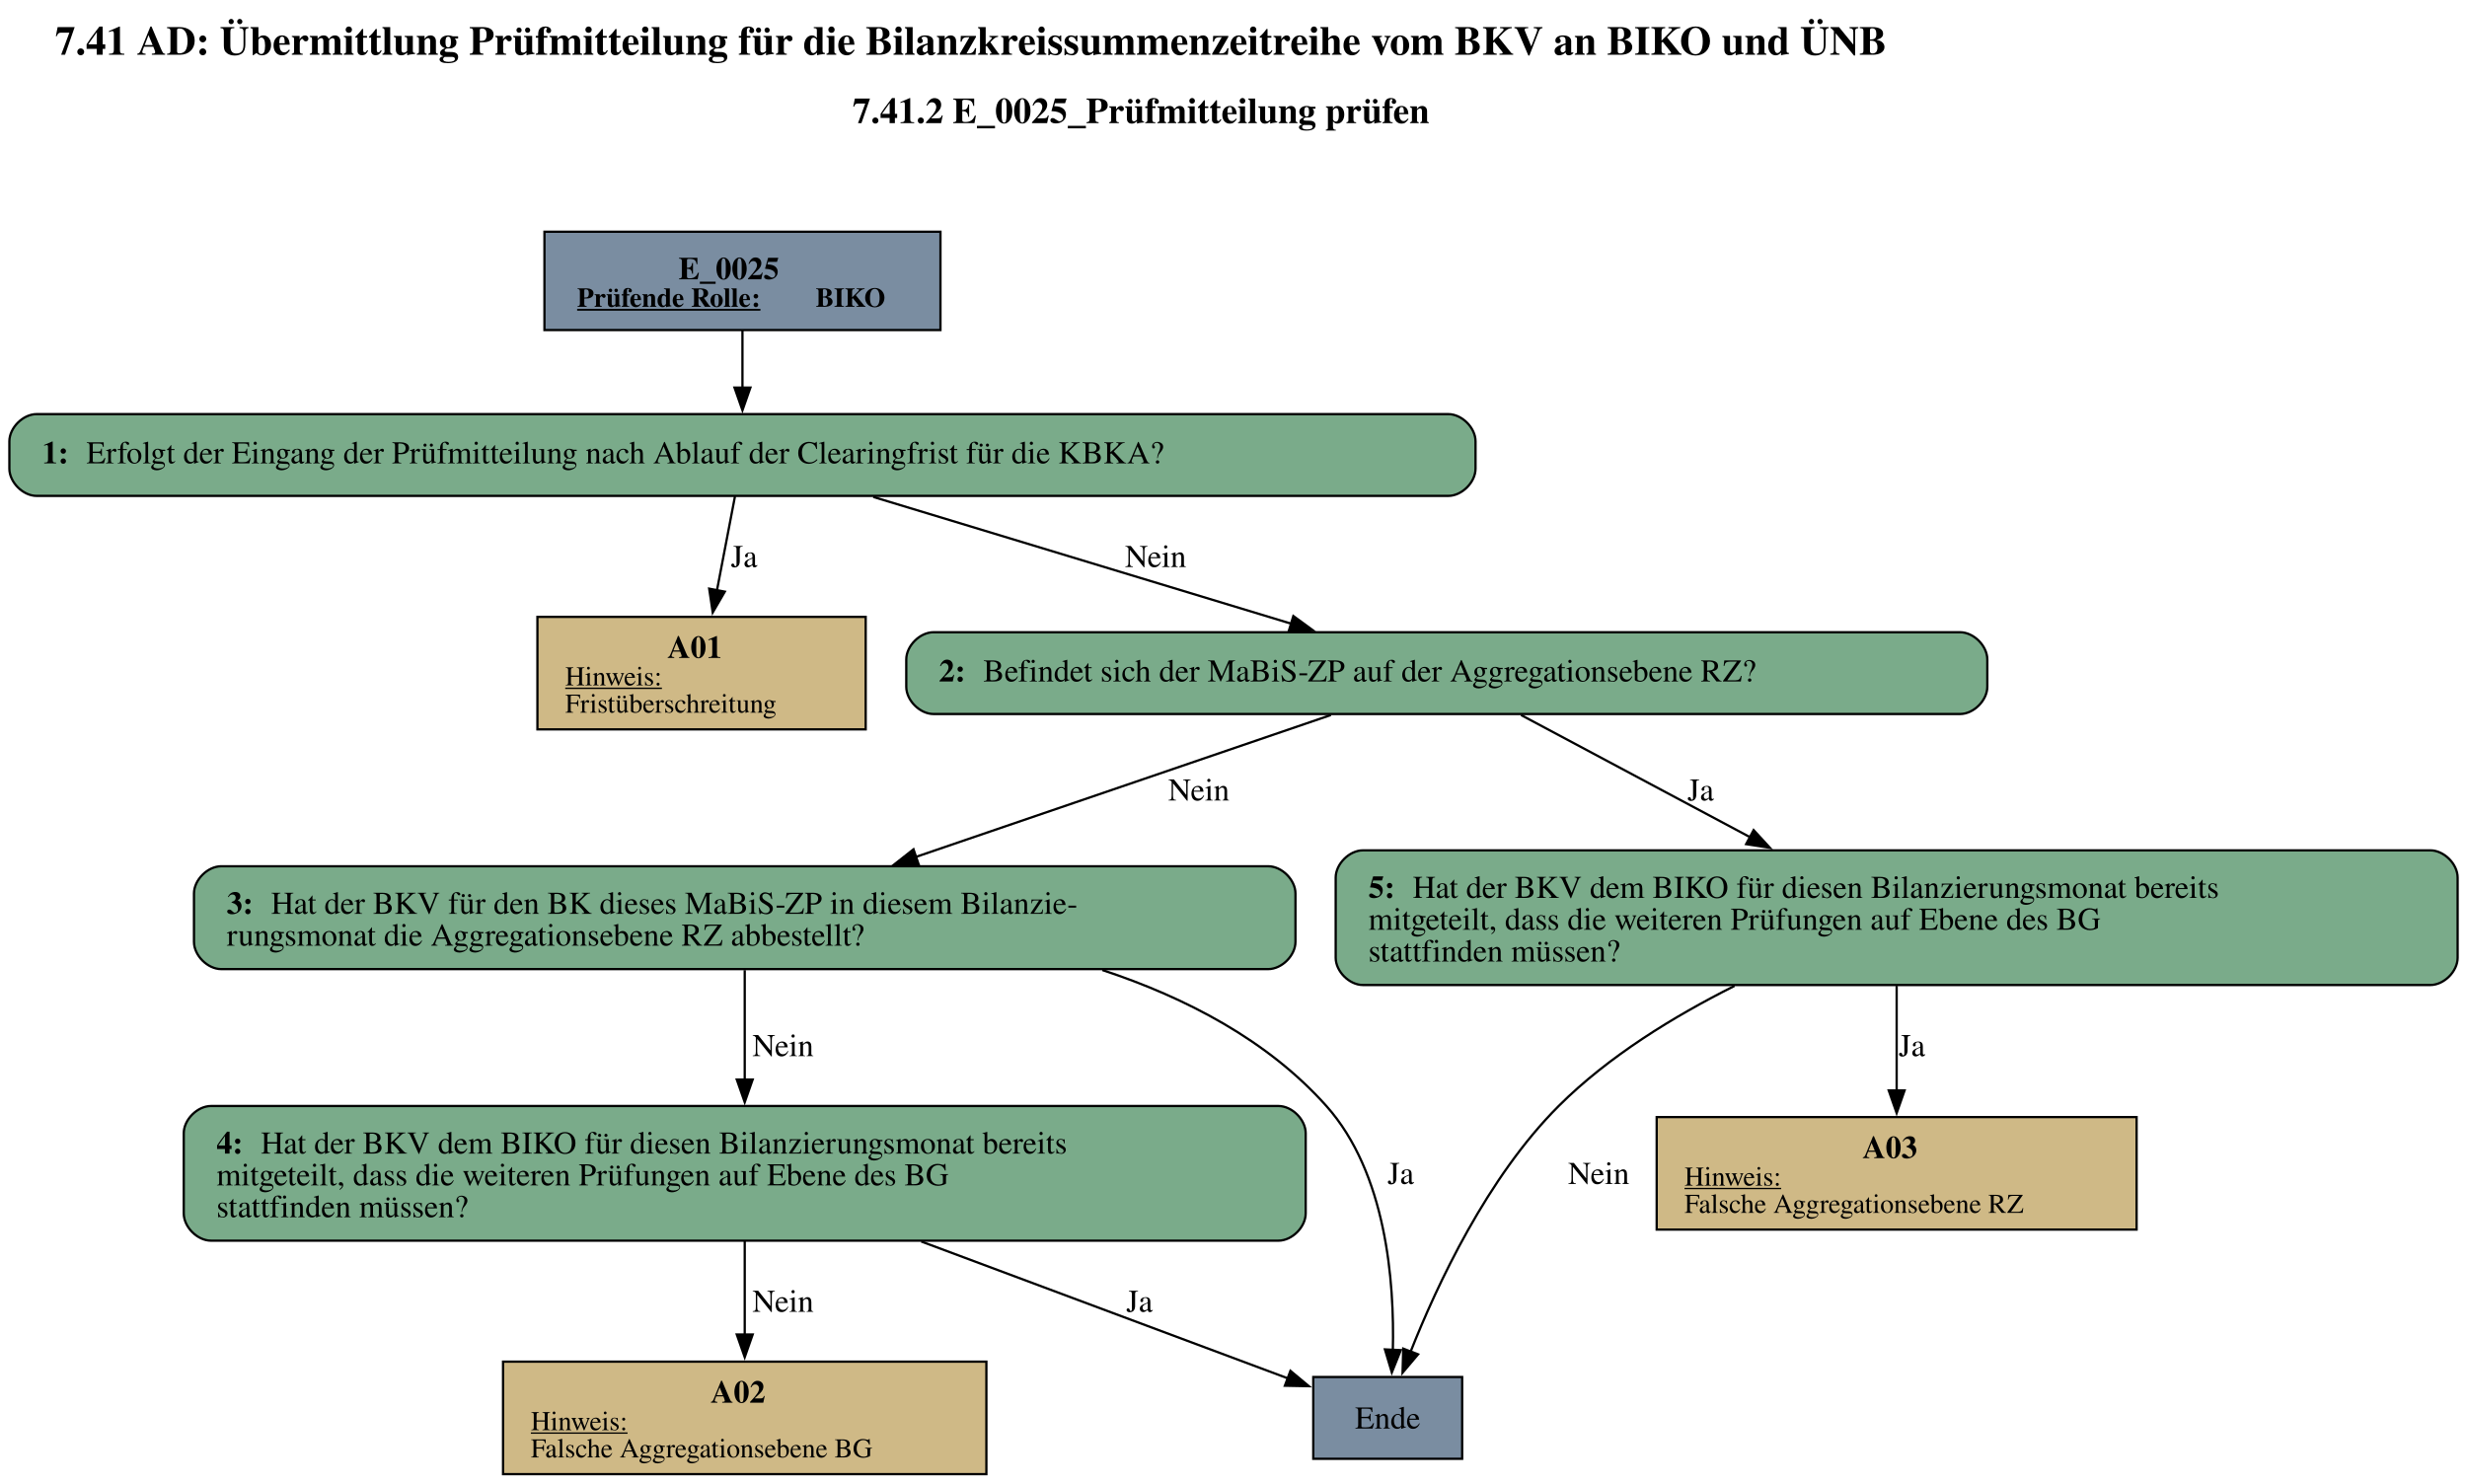
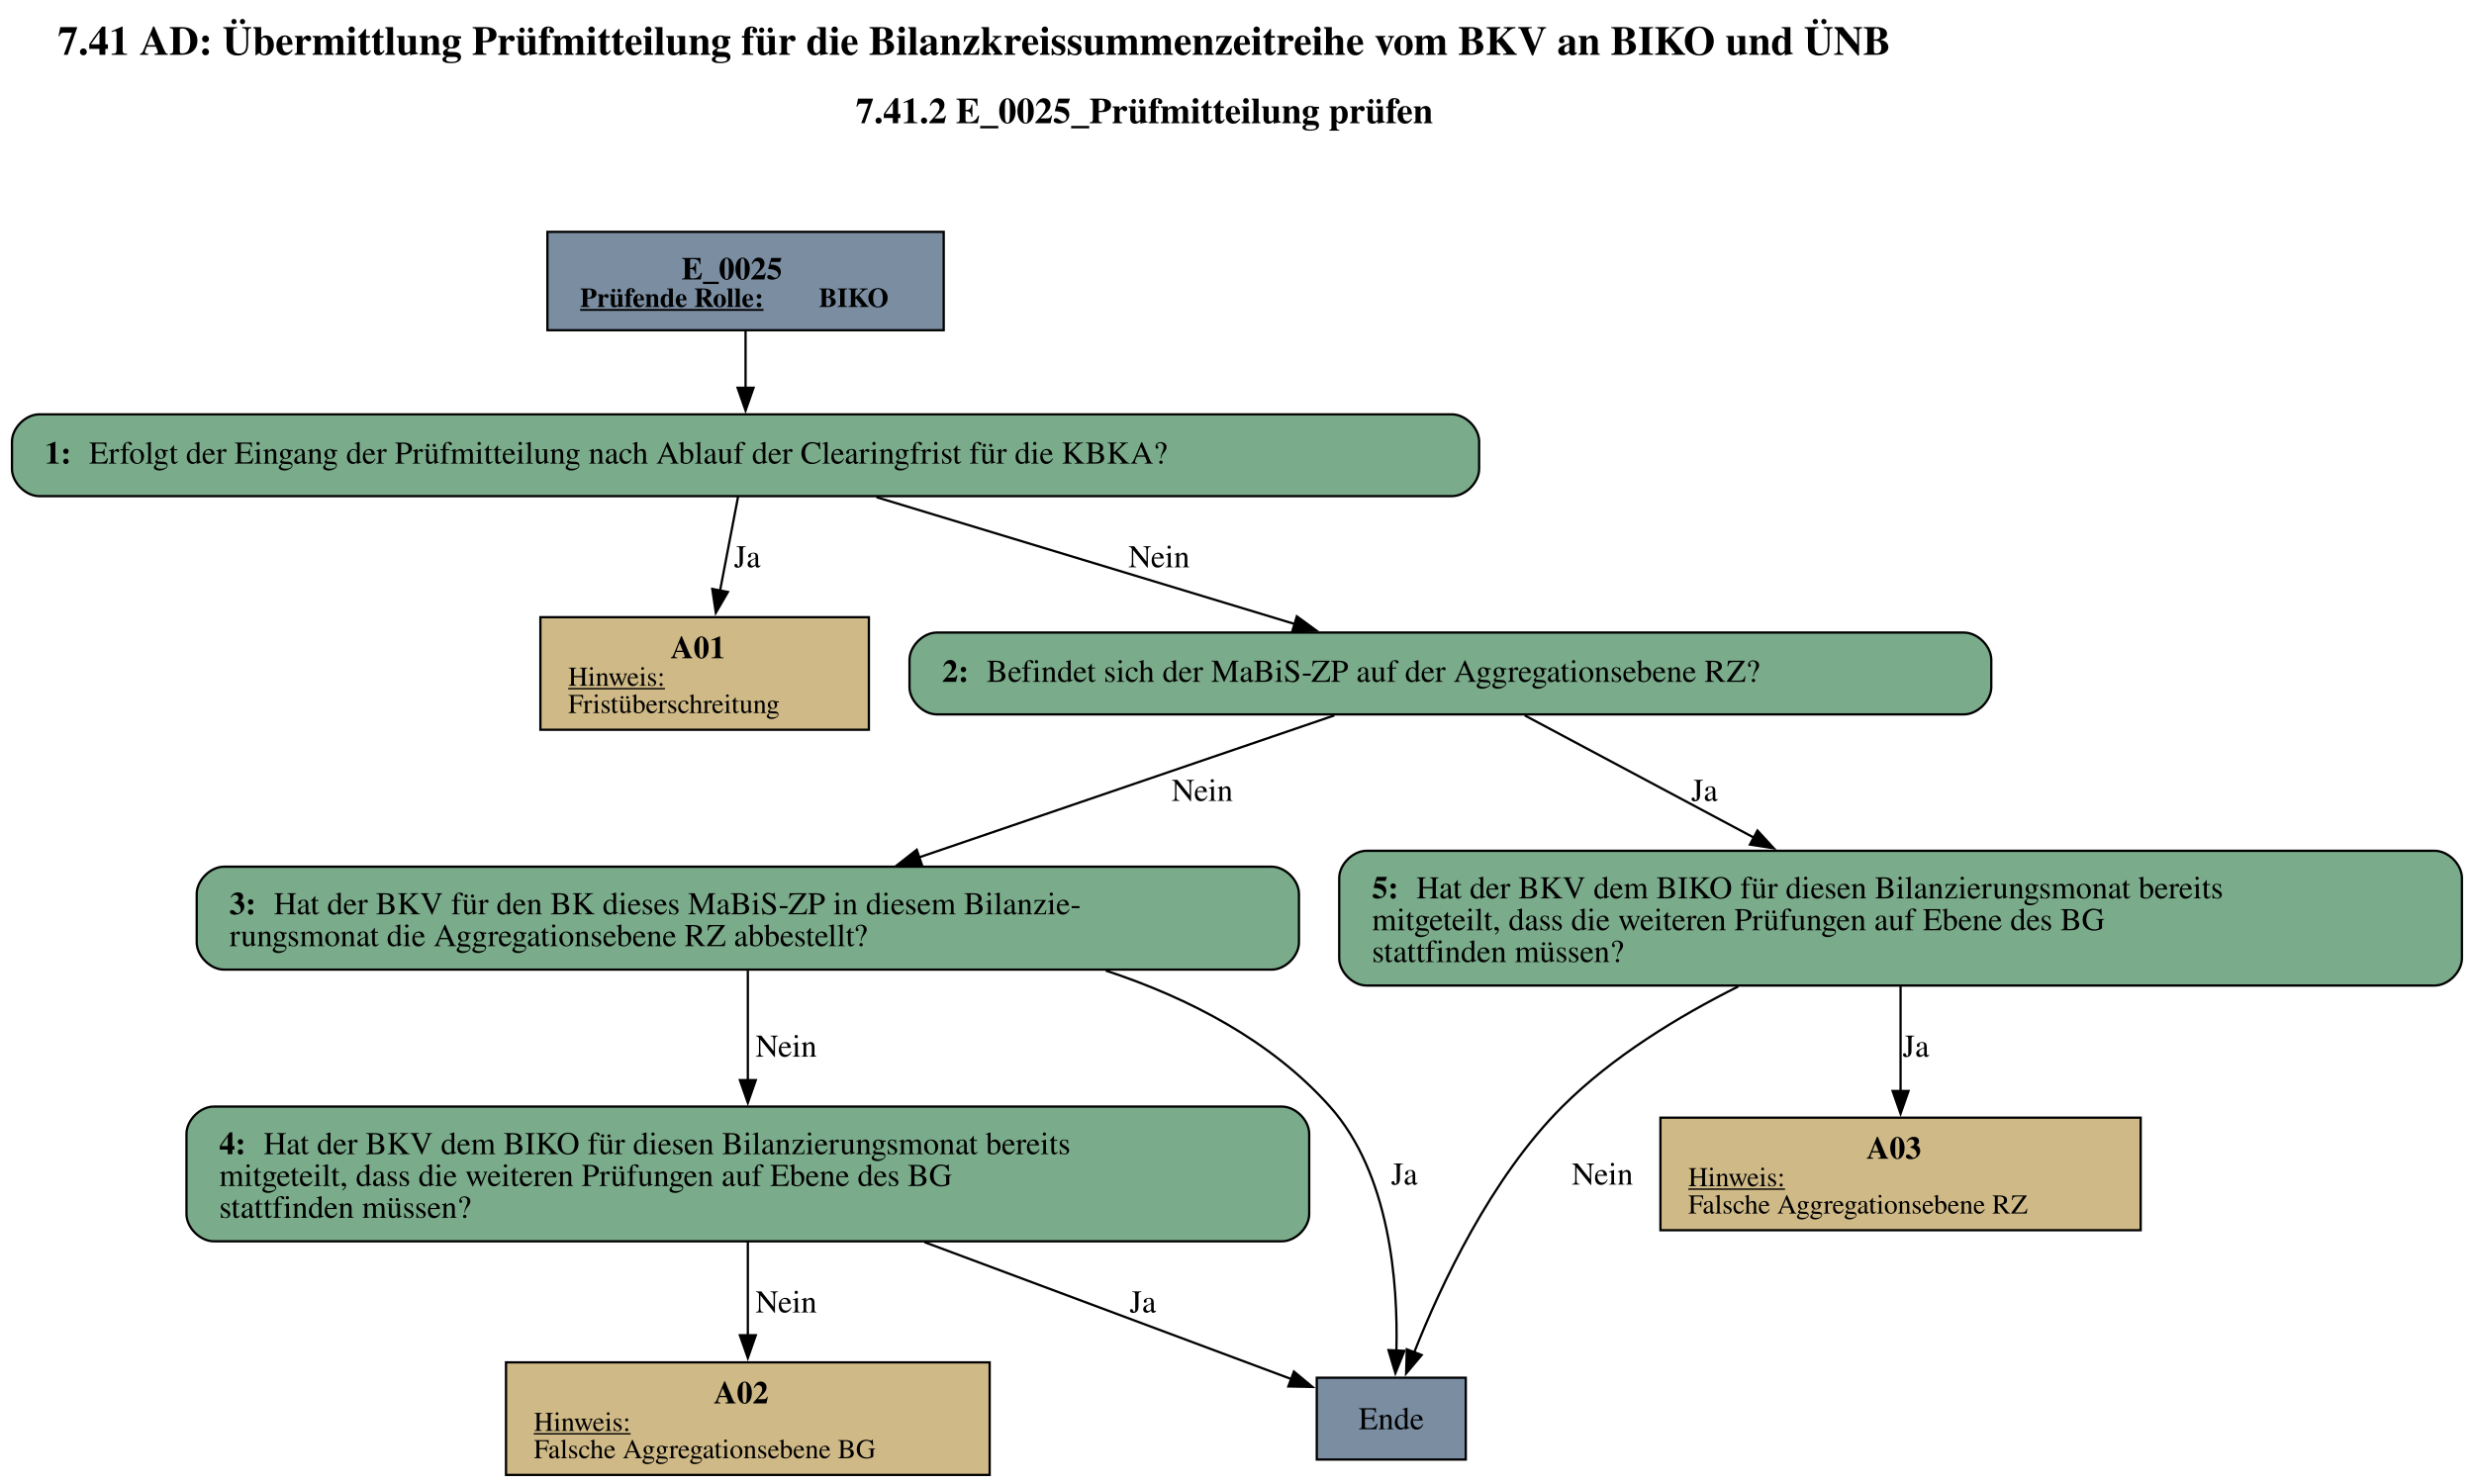
- <svg xmlns="http://www.w3.org/2000/svg" width="1086pt" height="653pt" viewBox="0.00 0.00 1085.55 652.88">
-   <g id="graph0" class="graph" transform="scale(1 1) rotate(0) translate(4 648.88)">
+ <svg xmlns="http://www.w3.org/2000/svg" width="120pt" height="72pt" viewBox="0.00 0.00 119.72 72.00">
+   <g id="graph0" class="graph" transform="scale(0.110281 0.110281) rotate(0) translate(4 648.88)">
    <text text-anchor="start" x="20.15" y="-624.78" font-family="Times,serif" font-weight="bold" font-size="18.00">7.41 AD: Übermittlung Prüfmitteilung für die Bilanzkreissummenzeitreihe vom BKV an BIKO und ÜNB</text>
    <text text-anchor="start" x="371.15" y="-594.68" font-family="Times,serif" font-weight="bold" font-size="16.00">7.41.2 E_0025_Prüfmitteilung prüfen</text>
    <g id="node1" class="node">
      <polygon fill="#7a8da1" stroke="black" points="409.8,-546.88 235.5,-546.88 235.5,-503.6 409.8,-503.6 409.8,-546.88" />
      <text text-anchor="start" x="294.52" y="-525.94" font-family="Times,serif" font-weight="bold" font-size="14.00">E_0025</text>
      <text text-anchor="start" x="249.9" y="-513.84" font-family="Times,serif" font-weight="bold" text-decoration="underline" font-size="12.00">Prüfende Rolle:</text>
      <text text-anchor="start" x="354.9" y="-513.84" font-family="Times,serif" font-weight="bold" font-size="12.00"> BIKO</text>
    </g>
    <g id="node2" class="node">
      <path fill="#7aab8a" stroke="black" d="M633.3,-466.6C633.3,-466.6 12,-466.6 12,-466.6 6,-466.6 0,-460.6 0,-454.6 0,-454.6 0,-442.6 0,-442.6 0,-436.6 6,-430.6 12,-430.6 12,-430.6 633.3,-430.6 633.3,-430.6 639.3,-430.6 645.3,-436.6 645.3,-442.6 645.3,-442.6 645.3,-454.6 645.3,-454.6 645.3,-460.6 639.3,-466.6 633.3,-466.6" />
      <text text-anchor="start" x="14.4" y="-444.92" font-family="Times,serif" font-weight="bold" font-size="14.00">1: </text>
      <text text-anchor="start" x="33.9" y="-444.92" font-family="Times,serif" font-size="14.00">Erfolgt der Eingang der Prüfmitteilung nach Ablauf der Clearingfrist für die KBKA?</text>
    </g>
    <g id="edge1" class="edge">
      <path fill="none" stroke="black" d="M322.65,-503.45C322.65,-495.59 322.65,-486.51 322.65,-478.07" />
      <polygon fill="black" stroke="black" points="326.15,-478.27 322.65,-468.27 319.15,-478.27 326.15,-478.27" />
    </g>
    <g id="node3" class="node">
      <polygon fill="#cfb986" stroke="black" points="376.89,-377.35 232.41,-377.35 232.41,-327.83 376.89,-327.83 376.89,-377.35" />
      <text text-anchor="start" x="289.65" y="-359.29" font-family="Times,serif" font-weight="bold" font-size="14.00">A01</text>
      <text text-anchor="start" x="244.65" y="-347.19" font-family="Times,serif" text-decoration="underline" font-size="12.00">Hinweis:</text>
      <text text-anchor="start" x="244.65" y="-335.19" font-family="Times,serif" font-size="12.00">Fristüberschreitung</text>
    </g>
    <g id="edge2" class="edge">
      <path fill="none" stroke="black" d="M319.35,-430.36C317.12,-418.73 314.11,-402.97 311.38,-388.76" />
      <polygon fill="black" stroke="black" points="314.89,-388.45 309.57,-379.29 308.01,-389.77 314.89,-388.45" />
      <text text-anchor="middle" x="323.4" y="-399.3" font-family="Times,serif" font-size="14.00">Ja</text>
    </g>
    <g id="node4" class="node">
      <path fill="#7aab8a" stroke="black" d="M858.55,-370.59C858.55,-370.59 406.75,-370.59 406.75,-370.59 400.75,-370.59 394.75,-364.59 394.75,-358.59 394.75,-358.59 394.75,-346.59 394.75,-346.59 394.75,-340.59 400.75,-334.59 406.75,-334.59 406.75,-334.59 858.55,-334.59 858.55,-334.59 864.55,-334.59 870.55,-340.59 870.55,-346.59 870.55,-346.59 870.55,-358.59 870.55,-358.59 870.55,-364.59 864.55,-370.59 858.55,-370.59" />
      <text text-anchor="start" x="409.15" y="-348.91" font-family="Times,serif" font-weight="bold" font-size="14.00">2: </text>
      <text text-anchor="start" x="428.65" y="-348.91" font-family="Times,serif" font-size="14.00">Befindet sich der MaBiS-ZP auf der Aggregationsebene RZ?</text>
    </g>
    <g id="edge3" class="edge">
      <path fill="none" stroke="black" d="M380.23,-430.14C432.35,-414.33 509.18,-391.03 564.38,-374.29" />
      <polygon fill="black" stroke="black" points="565.11,-377.73 573.67,-371.48 563.08,-371.03 565.11,-377.73" />
      <text text-anchor="middle" x="504.52" y="-399.3" font-family="Times,serif" font-size="14.00">Nein</text>
    </g>
    <g id="node5" class="node">
      <path fill="#7aab8a" stroke="black" d="M554.05,-267.58C554.05,-267.58 93.25,-267.58 93.25,-267.58 87.25,-267.58 81.25,-261.58 81.25,-255.58 81.25,-255.58 81.25,-234.3 81.25,-234.3 81.25,-228.3 87.25,-222.3 93.25,-222.3 93.25,-222.3 554.05,-222.3 554.05,-222.3 560.05,-222.3 566.05,-228.3 566.05,-234.3 566.05,-234.3 566.05,-255.58 566.05,-255.58 566.05,-261.58 560.05,-267.58 554.05,-267.58" />
      <text text-anchor="start" x="95.65" y="-246.64" font-family="Times,serif" font-weight="bold" font-size="14.00">3: </text>
      <text text-anchor="start" x="115.15" y="-246.64" font-family="Times,serif" font-size="14.00">Hat der BKV für den BK dieses MaBiS-ZP in diesem Bilanzie-</text>
      <text text-anchor="start" x="95.65" y="-232.64" font-family="Times,serif" font-size="14.00">rungsmonat die Aggregationsebene RZ abbestellt?</text>
    </g>
    <g id="edge4" class="edge">
      <path fill="none" stroke="black" d="M581.62,-334.14C531.86,-317.13 455.6,-291.06 398.88,-271.66" />
      <polygon fill="black" stroke="black" points="400.2,-268.41 389.61,-268.49 397.94,-275.04 400.2,-268.41" />
      <text text-anchor="middle" x="523.52" y="-296.53" font-family="Times,serif" font-size="14.00">Nein</text>
    </g>
    <g id="node9" class="node">
      <path fill="#7aab8a" stroke="black" d="M1065.55,-274.58C1065.55,-274.58 595.75,-274.58 595.75,-274.58 589.75,-274.58 583.75,-268.58 583.75,-262.58 583.75,-262.58 583.75,-227.3 583.75,-227.3 583.75,-221.3 589.75,-215.3 595.75,-215.3 595.75,-215.3 1065.55,-215.3 1065.55,-215.3 1071.55,-215.3 1077.55,-221.3 1077.55,-227.3 1077.55,-227.3 1077.55,-262.58 1077.55,-262.58 1077.55,-268.58 1071.55,-274.58 1065.55,-274.58" />
      <text text-anchor="start" x="598.15" y="-253.64" font-family="Times,serif" font-weight="bold" font-size="14.00">5: </text>
      <text text-anchor="start" x="617.65" y="-253.64" font-family="Times,serif" font-size="14.00">Hat der BKV dem BIKO für diesen Bilanzierungsmonat bereits</text>
      <text text-anchor="start" x="598.15" y="-239.64" font-family="Times,serif" font-size="14.00">mitgeteilt, dass die weiteren Prüfungen auf Ebene des BG</text>
      <text text-anchor="start" x="598.15" y="-225.64" font-family="Times,serif" font-size="14.00">stattfinden müssen?</text>
    </g>
    <g id="edge5" class="edge">
      <path fill="none" stroke="black" d="M665.35,-334.14C692.74,-319.53 732.66,-298.22 766.41,-280.22" />
      <polygon fill="black" stroke="black" points="767.7,-283.5 774.87,-275.7 764.4,-277.32 767.7,-283.5" />
      <text text-anchor="middle" x="744.4" y="-296.53" font-family="Times,serif" font-size="14.00">Ja</text>
    </g>
    <g id="node6" class="node">
      <polygon fill="#7a8da1" stroke="black" points="639.42,-42.76 573.88,-42.76 573.88,-6.76 639.42,-6.76 639.42,-42.76" />
      <text text-anchor="middle" x="606.65" y="-20.08" font-family="Times,serif" font-size="14.00">Ende</text>
    </g>
    <g id="edge7" class="edge">
      <path fill="none" stroke="black" d="M481.05,-221.89C517.89,-209.72 553.87,-190.95 579.65,-162.05 606.02,-132.49 609.67,-84.78 608.9,-54.36" />
      <polygon fill="black" stroke="black" points="612.41,-54.59 608.46,-44.76 605.42,-54.91 612.41,-54.59" />
      <text text-anchor="middle" x="612.4" y="-127.73" font-family="Times,serif" font-size="14.00">Ja</text>
    </g>
    <g id="node7" class="node">
      <path fill="#7aab8a" stroke="black" d="M558.55,-162.05C558.55,-162.05 88.75,-162.05 88.75,-162.05 82.75,-162.05 76.75,-156.05 76.75,-150.05 76.75,-150.05 76.75,-114.77 76.75,-114.77 76.75,-108.77 82.75,-102.77 88.75,-102.77 88.75,-102.77 558.55,-102.77 558.55,-102.77 564.55,-102.77 570.55,-108.77 570.55,-114.77 570.55,-114.77 570.55,-150.05 570.55,-150.05 570.55,-156.05 564.55,-162.05 558.55,-162.05" />
      <text text-anchor="start" x="91.15" y="-141.11" font-family="Times,serif" font-weight="bold" font-size="14.00">4: </text>
      <text text-anchor="start" x="110.65" y="-141.11" font-family="Times,serif" font-size="14.00">Hat der BKV dem BIKO für diesen Bilanzierungsmonat bereits</text>
      <text text-anchor="start" x="91.15" y="-127.11" font-family="Times,serif" font-size="14.00">mitgeteilt, dass die weiteren Prüfungen auf Ebene des BG</text>
      <text text-anchor="start" x="91.15" y="-113.11" font-family="Times,serif" font-size="14.00">stattfinden müssen?</text>
    </g>
    <g id="edge6" class="edge">
      <path fill="none" stroke="black" d="M323.65,-221.84C323.65,-208.05 323.65,-189.89 323.65,-173.62" />
      <polygon fill="black" stroke="black" points="327.15,-173.7 323.65,-163.7 320.15,-173.7 327.15,-173.7" />
      <text text-anchor="middle" x="340.52" y="-184" font-family="Times,serif" font-size="14.00">Nein</text>
    </g>
    <g id="edge9" class="edge">
      <path fill="none" stroke="black" d="M401.36,-102.4C453.29,-83.01 519.72,-58.21 562.72,-42.16" />
      <polygon fill="black" stroke="black" points="563.83,-45.48 571.97,-38.71 561.38,-38.92 563.83,-45.48" />
      <text text-anchor="middle" x="497.4" y="-71.47" font-family="Times,serif" font-size="14.00">Ja</text>
    </g>
    <g id="node8" class="node">
      <polygon fill="#cfb986" stroke="black" points="430.01,-49.52 217.28,-49.52 217.28,0 430.01,0 430.01,-49.52" />
      <text text-anchor="start" x="308.65" y="-31.46" font-family="Times,serif" font-weight="bold" font-size="14.00">A02</text>
      <text text-anchor="start" x="229.52" y="-19.36" font-family="Times,serif" text-decoration="underline" font-size="12.00">Hinweis:</text>
      <text text-anchor="start" x="229.52" y="-7.36" font-family="Times,serif" font-size="12.00">Falsche Aggregationsebene BG</text>
    </g>
    <g id="edge8" class="edge">
      <path fill="none" stroke="black" d="M323.65,-102.54C323.65,-89.78 323.65,-74.66 323.65,-61.22" />
      <polygon fill="black" stroke="black" points="327.15,-61.46 323.65,-51.46 320.15,-61.46 327.15,-61.46" />
      <text text-anchor="middle" x="340.52" y="-71.47" font-family="Times,serif" font-size="14.00">Nein</text>
    </g>
    <g id="edge11" class="edge">
      <path fill="none" stroke="black" d="M759.3,-214.91C732.76,-201.63 703.8,-183.92 681.9,-162.05 650.53,-130.72 628.46,-83.58 616.66,-53.75" />
      <polygon fill="black" stroke="black" points="620.02,-52.75 613.18,-44.65 613.48,-55.25 620.02,-52.75" />
      <text text-anchor="middle" x="699.52" y="-127.73" font-family="Times,serif" font-size="14.00">Nein</text>
    </g>
    <g id="node10" class="node">
      <polygon fill="#cfb986" stroke="black" points="936.26,-157.17 725.03,-157.17 725.03,-107.65 936.26,-107.65 936.26,-157.17" />
      <text text-anchor="start" x="815.65" y="-139.11" font-family="Times,serif" font-weight="bold" font-size="14.00">A03</text>
      <text text-anchor="start" x="737.27" y="-127.01" font-family="Times,serif" text-decoration="underline" font-size="12.00">Hinweis:</text>
      <text text-anchor="start" x="737.27" y="-115.01" font-family="Times,serif" font-size="12.00">Falsche Aggregationsebene RZ</text>
    </g>
    <g id="edge10" class="edge">
      <path fill="none" stroke="black" d="M830.65,-214.9C830.65,-200.77 830.65,-183.66 830.65,-168.77" />
      <polygon fill="black" stroke="black" points="834.15,-168.92 830.65,-158.92 827.15,-168.92 834.15,-168.92" />
      <text text-anchor="middle" x="837.4" y="-184" font-family="Times,serif" font-size="14.00">Ja</text>
    </g>
  </g>
</svg>
